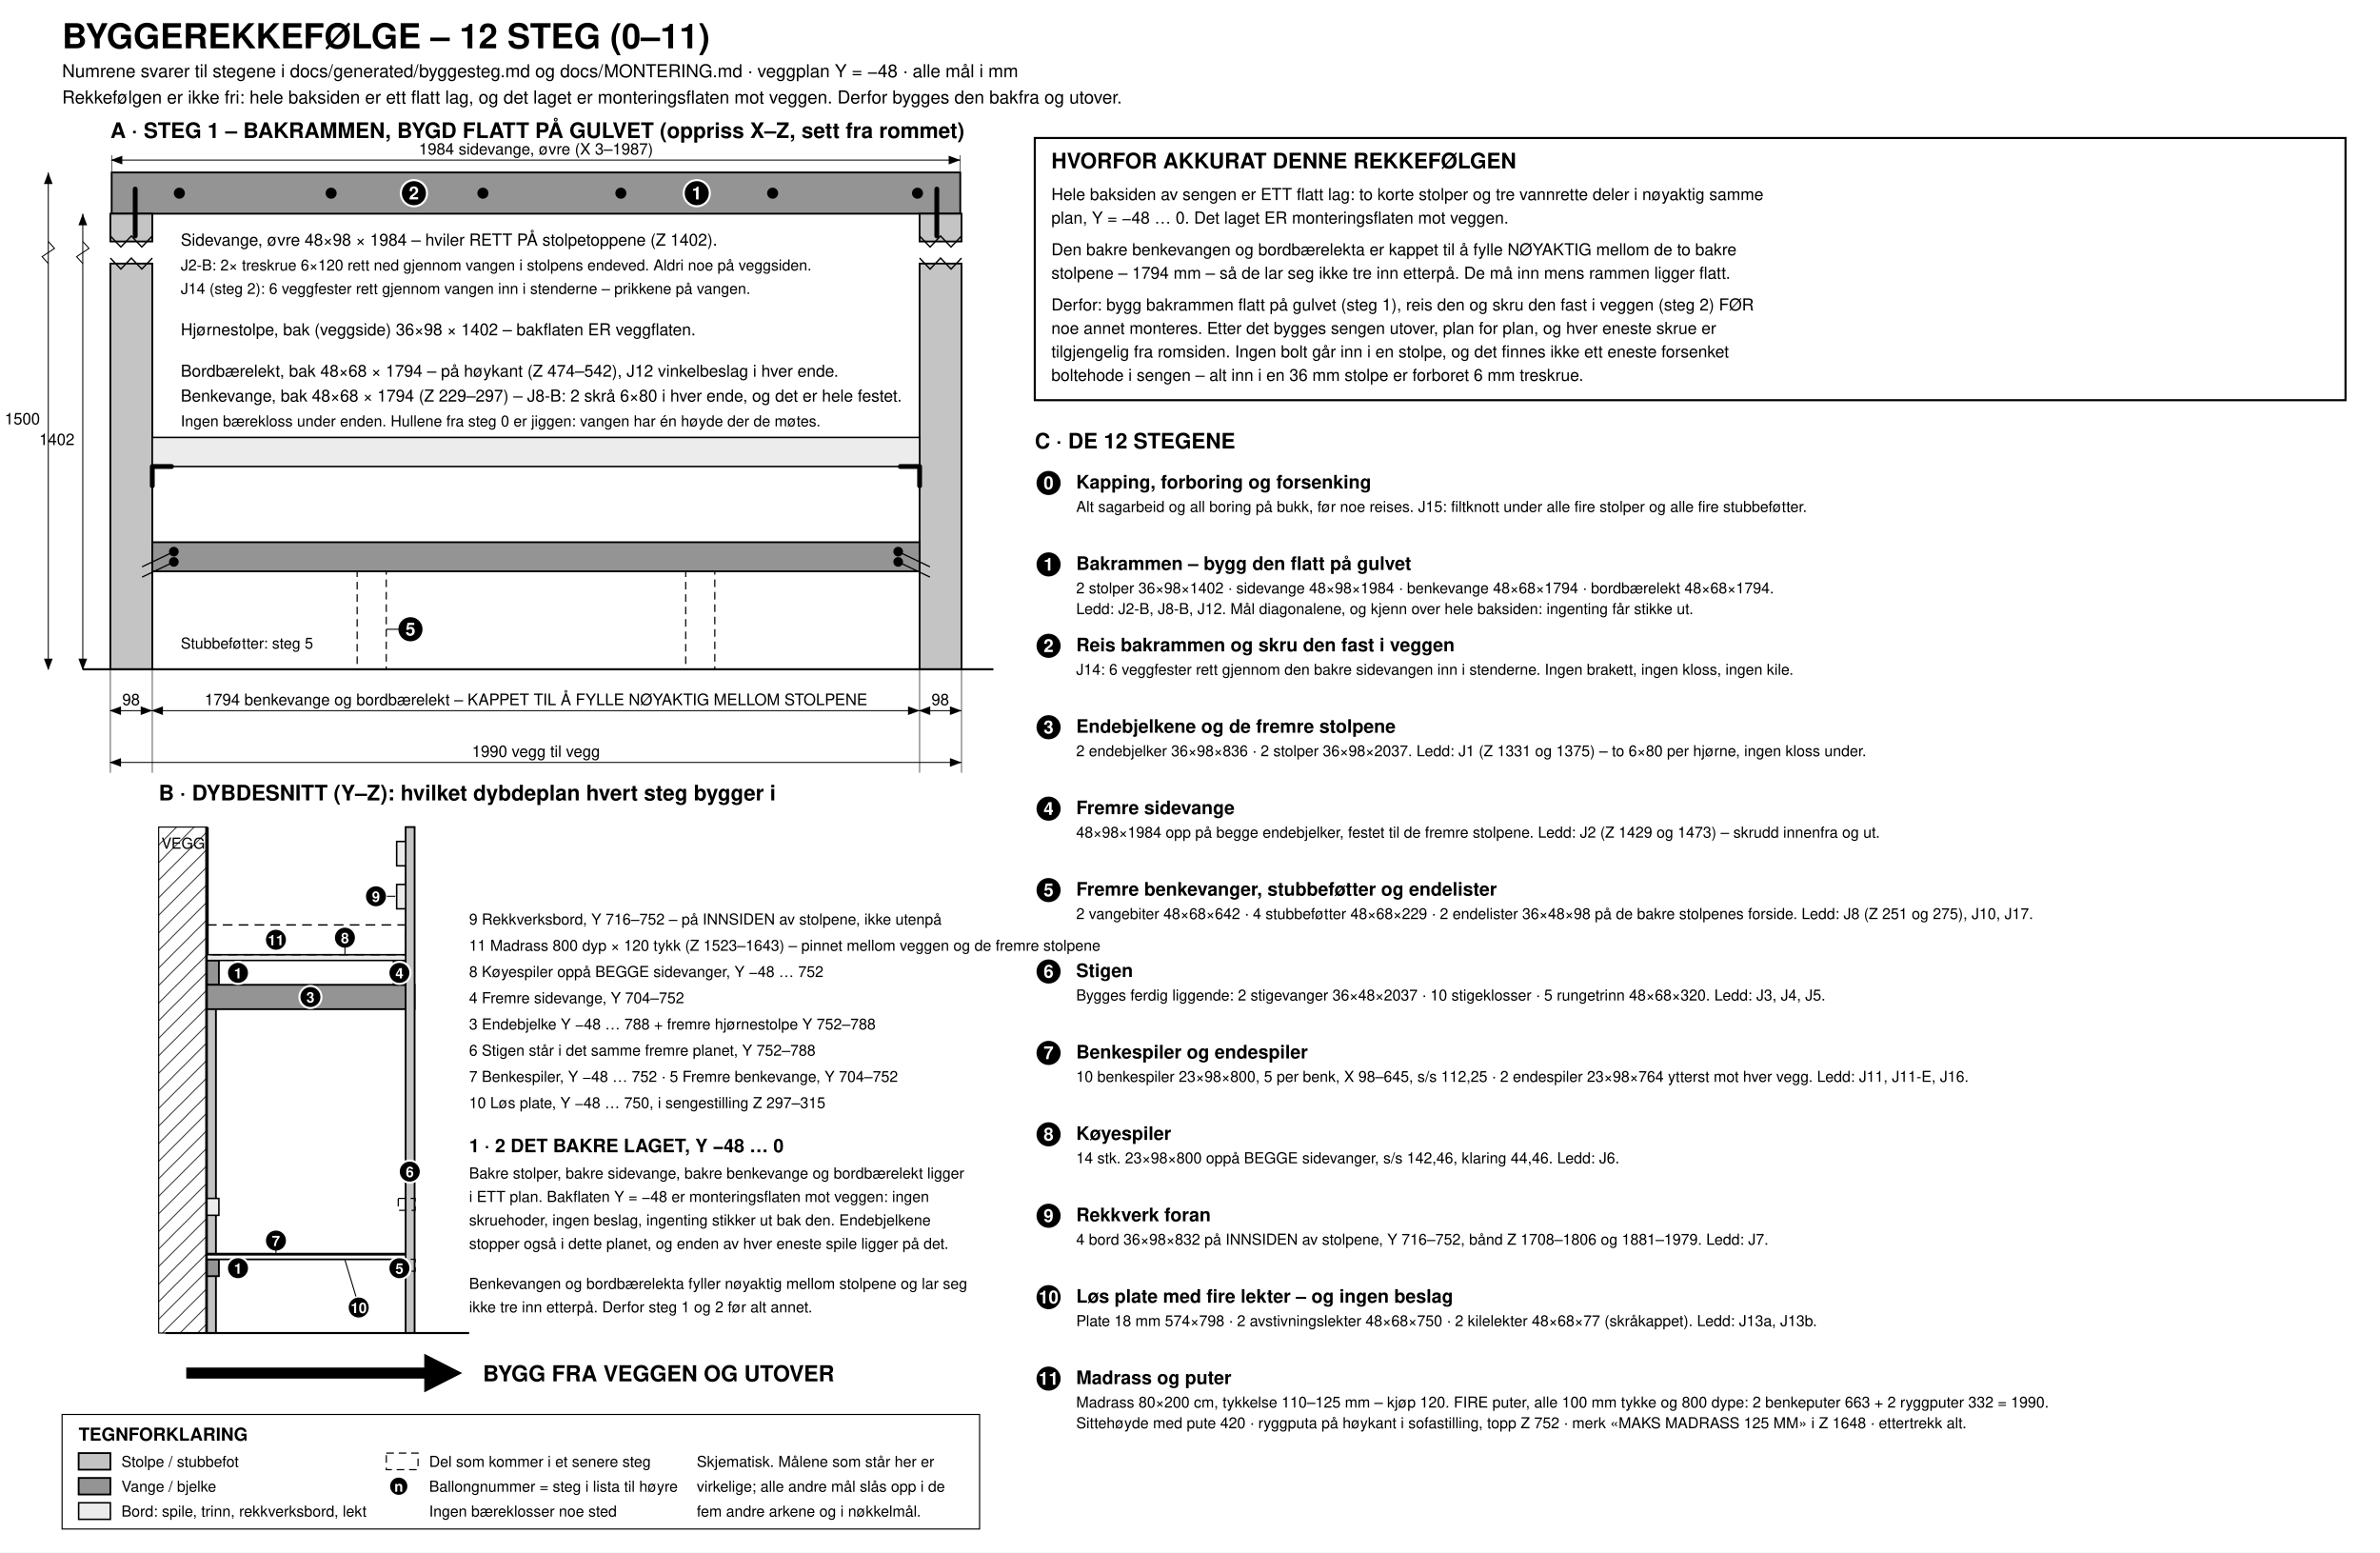
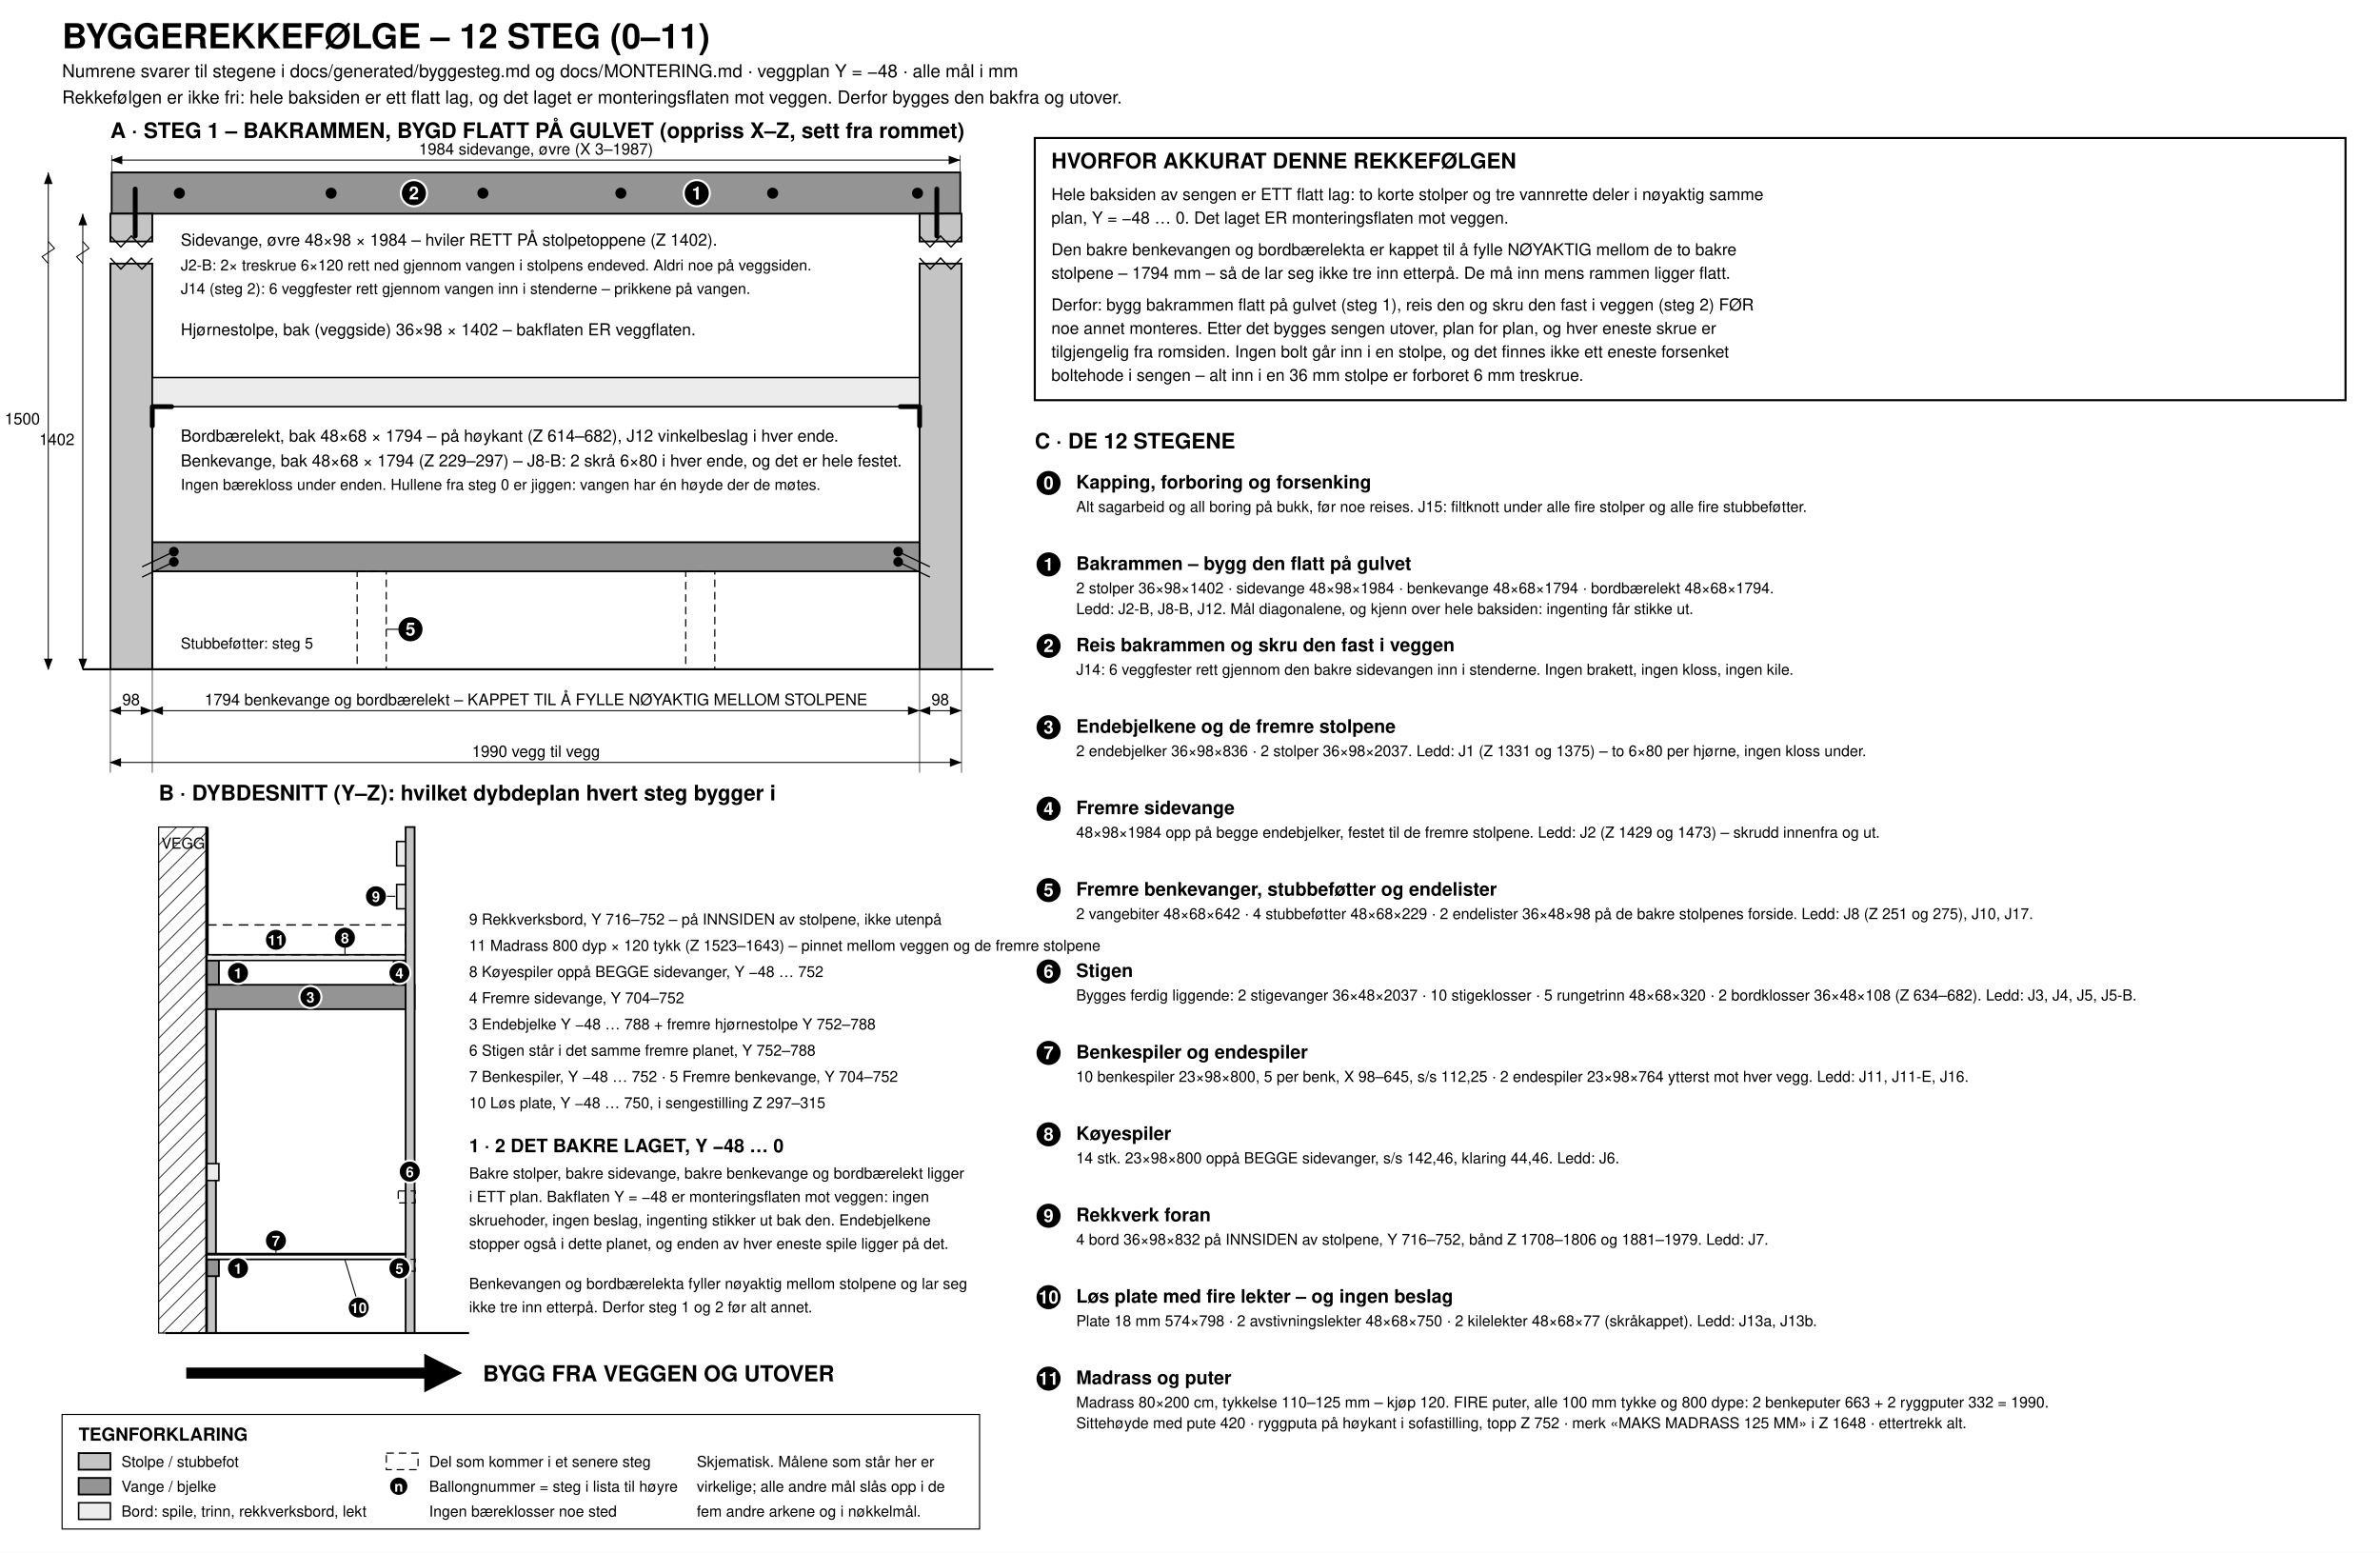
<svg xmlns="http://www.w3.org/2000/svg" viewBox="0 150 3450 2250" width="1600">
  <defs>
    <marker id="aE" markerWidth="13" markerHeight="10" refX="12" refY="4.5" orient="auto">
      <path d="M0,0 L12,4.5 L0,9 z" fill="#000" />
    </marker>
    <marker id="aS" markerWidth="13" markerHeight="10" refX="1" refY="4.5" orient="auto">
      <path d="M12,0 L0,4.5 L12,9 z" fill="#000" />
    </marker>
    <pattern id="wallh" width="18" height="18" patternUnits="userSpaceOnUse" patternTransform="rotate(45)">
      <rect width="18" height="18" fill="#fff" />
      <line x1="0" y1="0" x2="0" y2="18" stroke="#000" stroke-width="2" />
    </pattern>
    <pattern id="hatch" width="14" height="14" patternUnits="userSpaceOnUse" patternTransform="rotate(45)">
      <rect width="14" height="14" fill="#dcdcdc" />
      <line x1="0" y1="0" x2="0" y2="14" stroke="#000" stroke-width="1.7" />
    </pattern>
  </defs>
  <style>
    svg  { background:#fff; }
    text { font-family:Helvetica,Arial,sans-serif; fill:#000; font-size:24px; }
    .ttl { font-size:50px; font-weight:bold; }
    .sub { font-size:26px; }
    .pt  { font-size:31px; font-weight:bold; }
    .st  { font-size:27px; font-weight:bold; }
    .lbl { font-size:24px; }
    .sml { font-size:22px; }
    .dm  { font-size:23px; }
    .leg { font-size:26px; font-weight:bold; }
    .arrowlbl { font-size:32px; font-weight:bold; }
    .bal   { fill:#000; stroke:#fff; stroke-width:3; }
    .baln  { font-size:26px; font-weight:bold; fill:#fff; }
    .baln2 { font-size:21px; font-weight:bold; fill:#fff; }
    .pst { fill:#c4c4c4; stroke:#000; stroke-width:2.6; }
    .rai { fill:#949494; stroke:#000; stroke-width:2.6; }
    .brd { fill:#ececec; stroke:#000; stroke-width:2.2; }
    .blk { fill:url(#hatch); stroke:#000; stroke-width:2.2; }
    .pnl { fill:#fbfbfb; stroke:#000; stroke-width:2.2; }
    .gho { fill:none; stroke:#000; stroke-width:1.7; stroke-dasharray:11 7; }
    .mat { fill:none; stroke:#000; stroke-width:2; stroke-dasharray:14 9; }
    .wall{ fill:url(#wallh); stroke:#000; stroke-width:1.6; }
    .wallface { stroke:#000; stroke-width:5; }
    .dim { fill:none; stroke:#000; stroke-width:1.4; }
    .ext { fill:none; stroke:#000; stroke-width:0.9; }
    .ldr { fill:none; stroke:#000; stroke-width:1.5; }
    .grd { stroke:#000; stroke-width:3; }
    .scr { fill:#000; stroke:none; }
    .scrl{ fill:none; stroke:#000; stroke-width:1.8; }
    .stll{ fill:none; stroke:#000; stroke-width:7; stroke-linejoin:round; stroke-linecap:round; }
    .bigarrow { stroke:#000; stroke-width:16; }
    .legbox { fill:none; stroke:#000; stroke-width:1.6; }
    .notebox{ fill:#fff; stroke:#000; stroke-width:3; }
    .brk { fill:none; stroke:#000; stroke-width:2; }
  </style>
  <rect x="0" y="150" width="3450" height="2250" fill="#ffffff" />
  <text x="90" y="220" class="ttl">BYGGEREKKEFØLGE – 12 STEG (0–11)</text>
  <text x="90" y="262" class="sub">Numrene svarer til stegene i docs/generated/byggesteg.md og docs/MONTERING.md · veggplan Y = −48 · alle mål i mm</text>
  <text x="90" y="300" class="sub">Rekkefølgen er ikke fri: hele baksiden er ett flatt lag, og det laget er monteringsflaten mot veggen. Derfor bygges den bakfra og utover.</text>
  <text x="160" y="350" class="pt" text-anchor="start">A · STEG 1 – BAKRAMMEN, BYGD FLATT PÅ GULVET (oppriss X–Z, sett fra rommet)</text>
  <line x1="161.86" y1="399" x2="161.86" y2="375" class="ext" />
  <line x1="1392" y1="399" x2="1392" y2="375" class="ext" />
  <line x1="161.86" y1="382" x2="1392" y2="382" class="dim" marker-start="url(#aS)" marker-end="url(#aE)" />
  <text x="777" y="374" class="dm" text-anchor="middle">1984  sidevange, øvre (X 3–1987)</text>
  <rect x="161.86" y="399.94" width="1230.14" height="59.76" class="rai" />
  <rect x="160" y="459.7" width="60.76" height="40.3" class="pst" />
  <rect x="160" y="532" width="60.76" height="588" class="pst" />
  <polyline points="160,492 175.19,508 190.38,492 205.57,508 220.76,492" class="brk" />
  <polyline points="160,524 175.19,540 190.38,524 205.57,540 220.76,524" class="brk" />
  <rect x="1333.04" y="459.7" width="60.76" height="40.3" class="pst" />
  <rect x="1333.04" y="532" width="60.76" height="588" class="pst" />
  <polyline points="1333.04,492 1348.23,508 1363.42,492 1378.61,508 1393.8,492" class="brk" />
  <polyline points="1333.04,524 1348.23,540 1363.42,524 1378.61,540 1393.8,524" class="brk" />
-   <rect x="220.76" y="783.96" width="1112.28" height="42.16" class="brd" />
+   <rect x="220.76" y="697.16" width="1112.28" height="42.16" class="brd" />
  <rect x="220.76" y="935.86" width="1112.28" height="42.16" class="rai" />
  <rect x="517.74" y="978.02" width="42.16" height="141.98" class="gho" />
  <rect x="994" y="978.02" width="42.16" height="141.98" class="gho" />
  <line x1="120" y1="1120" x2="1440" y2="1120" class="grd" />
  <line x1="196" y1="492" x2="196" y2="424" class="stll" />
  <line x1="1358" y1="492" x2="1358" y2="424" class="stll" />
  <circle cx="260" cy="430" r="8" class="scr" />
  <circle cx="480" cy="430" r="8" class="scr" />
  <circle cx="700" cy="430" r="8" class="scr" />
  <circle cx="900" cy="430" r="8" class="scr" />
  <circle cx="1120" cy="430" r="8" class="scr" />
  <circle cx="1330" cy="430" r="8" class="scr" />
  <line x1="252" y1="949.5" x2="206" y2="971.5" class="scrl" />
  <circle cx="252" cy="949.5" r="7" class="scr" />
  <line x1="252" y1="964.38" x2="206" y2="986.38" class="scrl" />
  <circle cx="252" cy="964.38" r="7" class="scr" />
  <line x1="1302" y1="949.5" x2="1348" y2="971.5" class="scrl" />
  <circle cx="1302" cy="949.5" r="7" class="scr" />
  <line x1="1302" y1="964.38" x2="1348" y2="986.38" class="scrl" />
  <circle cx="1302" cy="964.38" r="7" class="scr" />
-   <polyline points="248.76,826.12 220.76,826.12 220.76,854.12" class="stll" />
-   <polyline points="1305.04,826.12 1333.04,826.12 1333.04,854.12" class="stll" />
+   <polyline points="248.76,739.32 220.76,739.32 220.76,767.32" class="stll" />
+   <polyline points="1305.04,739.32 1333.04,739.32 1333.04,767.32" class="stll" />
  <circle cx="600" cy="430" r="19" class="bal" />
  <text x="600" y="439" class="baln" text-anchor="middle">2</text>
  <circle cx="1010" cy="430" r="19" class="bal" />
  <text x="1010" y="439" class="baln" text-anchor="middle">1</text>
  <circle cx="595" cy="1062" r="19" class="bal" />
  <text x="595" y="1071" class="baln" text-anchor="middle">5</text>
  <line x1="578" y1="1062" x2="560" y2="1062" class="ldr" />
  <text x="262" y="506" class="lbl" text-anchor="start">Sidevange, øvre 48×98 × 1984 – hviler RETT PÅ stolpetoppene (Z 1402).</text>
  <text x="262" y="542" class="sml" text-anchor="start">J2-B: 2× treskrue 6×120 rett ned gjennom vangen i stolpens endeved. Aldri noe på veggsiden.</text>
  <text x="262" y="576" class="sml" text-anchor="start">J14 (steg 2): 6 veggfester rett gjennom vangen inn i stenderne – prikkene på vangen.</text>
  <text x="262" y="636" class="lbl" text-anchor="start">Hjørnestolpe, bak (veggside) 36×98 × 1402 – bakflaten ER veggflaten.</text>
-   <text x="262" y="696" class="lbl" text-anchor="start">Bordbærelekt, bak 48×68 × 1794 – på høykant (Z 474–542), J12 vinkelbeslag i hver ende.</text>
-   <text x="262" y="732" class="lbl" text-anchor="start">Benkevange, bak 48×68 × 1794 (Z 229–297) – J8-B: 2 skrå 6×80 i hver ende, og det er hele festet.</text>
-   <text x="262" y="768" class="sml" text-anchor="start">Ingen bærekloss under enden. Hullene fra steg 0 er jiggen: vangen har én høyde der de møtes.</text>
+   <text x="262" y="790" class="lbl" text-anchor="start">Bordbærelekt, bak 48×68 × 1794 – på høykant (Z 614–682), J12 vinkelbeslag i hver ende.</text>
+   <text x="262" y="826" class="lbl" text-anchor="start">Benkevange, bak 48×68 × 1794 (Z 229–297) – J8-B: 2 skrå 6×80 i hver ende, og det er hele festet.</text>
+   <text x="262" y="860" class="sml" text-anchor="start">Ingen bærekloss under enden. Hullene fra steg 0 er jiggen: vangen har én høyde der de møtes.</text>
  <text x="262" y="1090" class="sml" text-anchor="start">Stubbeføtter: steg 5</text>
  <line x1="160" y1="1120" x2="160" y2="1270" class="ext" />
  <line x1="220.76" y1="1120" x2="220.76" y2="1270" class="ext" />
  <line x1="1333.04" y1="1120" x2="1333.04" y2="1270" class="ext" />
  <line x1="1393.8" y1="1120" x2="1393.8" y2="1270" class="ext" />
  <line x1="160" y1="1180" x2="220.76" y2="1180" class="dim" marker-start="url(#aS)" marker-end="url(#aE)" />
  <text x="190" y="1172" class="dm" text-anchor="middle">98</text>
  <line x1="220.76" y1="1180" x2="1333.04" y2="1180" class="dim" marker-start="url(#aS)" marker-end="url(#aE)" />
  <text x="777" y="1172" class="dm" text-anchor="middle">1794  benkevange og bordbærelekt – KAPPET TIL Å FYLLE NØYAKTIG MELLOM STOLPENE</text>
  <line x1="1333.04" y1="1180" x2="1393.8" y2="1180" class="dim" marker-start="url(#aS)" marker-end="url(#aE)" />
  <text x="1363" y="1172" class="dm" text-anchor="middle">98</text>
  <line x1="160" y1="1255" x2="1393.8" y2="1255" class="dim" marker-start="url(#aS)" marker-end="url(#aE)" />
  <text x="777" y="1247" class="dm" text-anchor="middle">1990  vegg til vegg</text>
  <line x1="120" y1="1120" x2="120" y2="459.7" class="dim" marker-start="url(#aS)" marker-end="url(#aE)" />
  <polyline points="120,532 111,522 129,510 120,500" class="dim" />
  <text x="108" y="795" class="dm" text-anchor="end">1402</text>
  <line x1="70" y1="1120" x2="70" y2="399.94" class="dim" marker-start="url(#aS)" marker-end="url(#aE)" />
  <polyline points="70,532 61,522 79,510 70,500" class="dim" />
  <text x="58" y="765" class="dm" text-anchor="end">1500</text>
  <text x="230" y="1310" class="pt" text-anchor="start">B · DYBDESNITT (Y–Z): hvilket dybdeplan hvert steg bygger i</text>
  <rect x="230" y="1348.68" width="70" height="733.32" class="wall" />
  <line x1="300" y1="1348.68" x2="300" y2="2082" class="wallface" />
  <text x="234" y="1380" class="sml" text-anchor="start">VEGG</text>
  <rect x="300" y="1577.28" width="13" height="504.72" class="pst" />
  <rect x="300" y="1541.98" width="17.3" height="35.3" class="rai" />
  <rect x="300" y="1975.08" width="17.3" height="24.48" class="rai" />
-   <rect x="300" y="1886.88" width="17.3" height="24.48" class="brd" />
+   <rect x="300" y="1836.48" width="17.3" height="24.48" class="brd" />
  <rect x="300" y="1577.28" width="301" height="35.3" class="rai" />
  <rect x="588" y="1348.68" width="13" height="733.32" class="pst" />
  <rect x="570.7" y="1541.98" width="17.3" height="35.3" class="rai" />
  <rect x="570.7" y="1975.08" width="17.3" height="24.48" class="rai" />
  <rect x="577.28" y="1975.08" width="24.48" height="17.28" class="gho" />
-   <rect x="577.28" y="1886.88" width="24.48" height="17.28" class="gho" />
+   <rect x="577.28" y="1876.08" width="24.48" height="17.28" class="gho" />
  <rect x="300" y="1966.8" width="288" height="8.28" class="brd" />
  <rect x="300" y="1533.72" width="288" height="8.28" class="brd" />
  <rect x="300" y="1490.52" width="288" height="43.2" class="mat" />
  <rect x="575" y="1431.84" width="13" height="35.3" class="brd" />
  <rect x="575" y="1369.56" width="13" height="35.3" class="brd" />
  <rect x="300" y="1968.6" width="288" height="6.5" class="pnl" />
  <line x1="240" y1="2082" x2="680" y2="2082" class="grd" />
  <circle cx="345" cy="1560" r="16" class="bal" />
  <text x="345" y="1568" class="baln2" text-anchor="middle">1</text>
  <circle cx="345" cy="1988" r="16" class="bal" />
  <text x="345" y="1996" class="baln2" text-anchor="middle">1</text>
  <circle cx="450" cy="1595" r="16" class="bal" />
  <text x="450" y="1603" class="baln2" text-anchor="middle">3</text>
  <circle cx="579" cy="1560" r="16" class="bal" />
  <text x="579" y="1568" class="baln2" text-anchor="middle">4</text>
  <circle cx="579" cy="1988" r="16" class="bal" />
  <text x="579" y="1996" class="baln2" text-anchor="middle">5</text>
  <circle cx="594" cy="1848" r="16" class="bal" />
  <text x="594" y="1856" class="baln2" text-anchor="middle">6</text>
  <circle cx="400" cy="1948" r="16" class="bal" />
  <text x="400" y="1956" class="baln2" text-anchor="middle">7</text>
  <line x1="400" y1="1958" x2="400" y2="1966" class="ldr" />
  <circle cx="500" cy="1509" r="16" class="bal" />
  <text x="500" y="1517" class="baln2" text-anchor="middle">8</text>
  <line x1="500" y1="1519" x2="500" y2="1534" class="ldr" />
  <circle cx="545" cy="1449" r="16" class="bal" />
  <text x="545" y="1457" class="baln2" text-anchor="middle">9</text>
  <line x1="561" y1="1449" x2="573" y2="1449" class="ldr" />
  <circle cx="520" cy="2045" r="16" class="bal" />
  <text x="520" y="2053" class="baln2" text-anchor="middle">10</text>
  <line x1="516" y1="2029" x2="500" y2="1976" class="ldr" />
  <circle cx="400" cy="1512" r="16" class="bal" />
  <text x="400" y="1520" class="baln2" text-anchor="middle">11</text>
  <text x="680" y="1490" class="sml" text-anchor="start">9   Rekkverksbord, Y 716–752 – på INNSIDEN av stolpene, ikke utenpå</text>
  <text x="680" y="1528" class="sml" text-anchor="start">11  Madrass 800 dyp × 120 tykk (Z 1523–1643) – pinnet mellom veggen og de fremre stolpene</text>
  <text x="680" y="1566" class="sml" text-anchor="start">8   Køyespiler oppå BEGGE sidevanger, Y −48 … 752</text>
  <text x="680" y="1604" class="sml" text-anchor="start">4   Fremre sidevange, Y 704–752</text>
  <text x="680" y="1642" class="sml" text-anchor="start">3   Endebjelke Y −48 … 788 + fremre hjørnestolpe Y 752–788</text>
  <text x="680" y="1680" class="sml" text-anchor="start">6   Stigen står i det samme fremre planet, Y 752–788</text>
  <text x="680" y="1718" class="sml" text-anchor="start">7   Benkespiler, Y −48 … 752 · 5 Fremre benkevange, Y 704–752</text>
  <text x="680" y="1756" class="sml" text-anchor="start">10  Løs plate, Y −48 … 750, i sengestilling Z 297–315</text>
  <text x="680" y="1820" class="st" text-anchor="start">1 · 2   DET BAKRE LAGET, Y −48 … 0</text>
  <text x="680" y="1858" class="sml" text-anchor="start">Bakre stolper, bakre sidevange, bakre benkevange og bordbærelekt ligger</text>
  <text x="680" y="1892" class="sml" text-anchor="start">i ETT plan. Bakflaten Y = −48 er monteringsflaten mot veggen: ingen</text>
  <text x="680" y="1926" class="sml" text-anchor="start">skruehoder, ingen beslag, ingenting stikker ut bak den. Endebjelkene</text>
  <text x="680" y="1960" class="sml" text-anchor="start">stopper også i dette planet, og enden av hver eneste spile ligger på det.</text>
  <text x="680" y="2018" class="sml" text-anchor="start">Benkevangen og bordbærelekta fyller nøyaktig mellom stolpene og lar seg</text>
  <text x="680" y="2052" class="sml" text-anchor="start">ikke tre inn etterpå. Derfor steg 1 og 2 før alt annet.</text>
  <line x1="270" y1="2140" x2="620" y2="2140" class="bigarrow" />
  <polygon points="670,2140 615,2112 615,2168" class="scr" />
  <text x="700" y="2152" class="arrowlbl" text-anchor="start">BYGG FRA VEGGEN OG UTOVER</text>
  <rect x="1500" y="350" width="1900" height="380" class="notebox" />
  <text x="1524" y="394" class="pt" text-anchor="start">HVORFOR AKKURAT DENNE REKKEFØLGEN</text>
  <text x="1524" y="440" class="lbl" text-anchor="start">Hele baksiden av sengen er ETT flatt lag: to korte stolper og tre vannrette deler i nøyaktig samme</text>
  <text x="1524" y="474" class="lbl" text-anchor="start">plan, Y = −48 … 0. Det laget ER monteringsflaten mot veggen.</text>
  <text x="1524" y="520" class="lbl" text-anchor="start">Den bakre benkevangen og bordbærelekta er kappet til å fylle NØYAKTIG mellom de to bakre</text>
  <text x="1524" y="554" class="lbl" text-anchor="start">stolpene – 1794 mm – så de lar seg ikke tre inn etterpå. De må inn mens rammen ligger flatt.</text>
  <text x="1524" y="600" class="lbl" text-anchor="start">Derfor: bygg bakrammen flatt på gulvet (steg 1), reis den og skru den fast i veggen (steg 2) FØR</text>
  <text x="1524" y="634" class="lbl" text-anchor="start">noe annet monteres. Etter det bygges sengen utover, plan for plan, og hver eneste skrue er</text>
  <text x="1524" y="668" class="lbl" text-anchor="start">tilgjengelig fra romsiden. Ingen bolt går inn i en stolpe, og det finnes ikke ett eneste forsenket</text>
  <text x="1524" y="702" class="lbl" text-anchor="start">boltehode i sengen – alt inn i en 36 mm stolpe er forboret 6 mm treskrue.</text>
  <text x="1500" y="800" class="pt" text-anchor="start">C · DE 12 STEGENE</text>
  <circle cx="1520" cy="850" r="19" class="bal" />
  <text x="1520" y="859" class="baln" text-anchor="middle">0</text>
  <text x="1560" y="858" class="st" text-anchor="start">Kapping, forboring og forsenking</text>
  <text x="1560" y="892" class="sml" text-anchor="start">Alt sagarbeid og all boring på bukk, før noe reises. J15: filtknott under alle fire stolper og alle fire stubbeføtter.</text>
  <circle cx="1520" cy="968" r="19" class="bal" />
  <text x="1520" y="977" class="baln" text-anchor="middle">1</text>
  <text x="1560" y="976" class="st" text-anchor="start">Bakrammen – bygg den flatt på gulvet</text>
  <text x="1560" y="1010" class="sml" text-anchor="start">2 stolper 36×98×1402 · sidevange 48×98×1984 · benkevange 48×68×1794 · bordbærelekt 48×68×1794.</text>
  <text x="1560" y="1040" class="sml" text-anchor="start">Ledd: J2-B, J8-B, J12.  Mål diagonalene, og kjenn over hele baksiden: ingenting får stikke ut.</text>
  <circle cx="1520" cy="1086" r="19" class="bal" />
  <text x="1520" y="1095" class="baln" text-anchor="middle">2</text>
  <text x="1560" y="1094" class="st" text-anchor="start">Reis bakrammen og skru den fast i veggen</text>
  <text x="1560" y="1128" class="sml" text-anchor="start">J14: 6 veggfester rett gjennom den bakre sidevangen inn i stenderne. Ingen brakett, ingen kloss, ingen kile.</text>
  <circle cx="1520" cy="1204" r="19" class="bal" />
  <text x="1520" y="1213" class="baln" text-anchor="middle">3</text>
  <text x="1560" y="1212" class="st" text-anchor="start">Endebjelkene og de fremre stolpene</text>
  <text x="1560" y="1246" class="sml" text-anchor="start">2 endebjelker 36×98×836 · 2 stolper 36×98×2037. Ledd: J1 (Z 1331 og 1375) – to 6×80 per hjørne, ingen kloss under.</text>
  <circle cx="1520" cy="1322" r="19" class="bal" />
  <text x="1520" y="1331" class="baln" text-anchor="middle">4</text>
  <text x="1560" y="1330" class="st" text-anchor="start">Fremre sidevange</text>
  <text x="1560" y="1364" class="sml" text-anchor="start">48×98×1984 opp på begge endebjelker, festet til de fremre stolpene.  Ledd: J2 (Z 1429 og 1473) – skrudd innenfra og ut.</text>
  <circle cx="1520" cy="1440" r="19" class="bal" />
  <text x="1520" y="1449" class="baln" text-anchor="middle">5</text>
  <text x="1560" y="1448" class="st" text-anchor="start">Fremre benkevanger, stubbeføtter og endelister</text>
  <text x="1560" y="1482" class="sml" text-anchor="start">2 vangebiter 48×68×642 · 4 stubbeføtter 48×68×229 · 2 endelister 36×48×98 på de bakre stolpenes forside.  Ledd: J8 (Z 251 og 275), J10, J17.</text>
  <circle cx="1520" cy="1558" r="19" class="bal" />
  <text x="1520" y="1567" class="baln" text-anchor="middle">6</text>
  <text x="1560" y="1566" class="st" text-anchor="start">Stigen</text>
-   <text x="1560" y="1600" class="sml" text-anchor="start">Bygges ferdig liggende: 2 stigevanger 36×48×2037 · 10 stigeklosser · 5 rungetrinn 48×68×320.  Ledd: J3, J4, J5.</text>
+   <text x="1560" y="1600" class="sml" text-anchor="start">Bygges ferdig liggende: 2 stigevanger 36×48×2037 · 10 stigeklosser · 5 rungetrinn 48×68×320 · 2 bordklosser 36×48×108 (Z 634–682).  Ledd: J3, J4, J5, J5-B.</text>
  <circle cx="1520" cy="1676" r="19" class="bal" />
  <text x="1520" y="1685" class="baln" text-anchor="middle">7</text>
  <text x="1560" y="1684" class="st" text-anchor="start">Benkespiler og endespiler</text>
  <text x="1560" y="1718" class="sml" text-anchor="start">10 benkespiler 23×98×800, 5 per benk, X 98–645, s/s 112,25 · 2 endespiler 23×98×764 ytterst mot hver vegg.  Ledd: J11, J11-E, J16.</text>
  <circle cx="1520" cy="1794" r="19" class="bal" />
  <text x="1520" y="1803" class="baln" text-anchor="middle">8</text>
  <text x="1560" y="1802" class="st" text-anchor="start">Køyespiler</text>
  <text x="1560" y="1836" class="sml" text-anchor="start">14 stk. 23×98×800 oppå BEGGE sidevanger, s/s 142,46, klaring 44,46.  Ledd: J6.</text>
  <circle cx="1520" cy="1912" r="19" class="bal" />
  <text x="1520" y="1921" class="baln" text-anchor="middle">9</text>
  <text x="1560" y="1920" class="st" text-anchor="start">Rekkverk foran</text>
  <text x="1560" y="1954" class="sml" text-anchor="start">4 bord 36×98×832 på INNSIDEN av stolpene, Y 716–752, bånd Z 1708–1806 og 1881–1979.  Ledd: J7.</text>
  <circle cx="1520" cy="2030" r="19" class="bal" />
  <text x="1520" y="2039" class="baln" text-anchor="middle">10</text>
  <text x="1560" y="2038" class="st" text-anchor="start">Løs plate med fire lekter – og ingen beslag</text>
  <text x="1560" y="2072" class="sml" text-anchor="start">Plate 18 mm 574×798 · 2 avstivningslekter 48×68×750 · 2 kilelekter 48×68×77 (skråkappet).  Ledd: J13a, J13b.</text>
  <circle cx="1520" cy="2148" r="19" class="bal" />
  <text x="1520" y="2157" class="baln" text-anchor="middle">11</text>
  <text x="1560" y="2156" class="st" text-anchor="start">Madrass og puter</text>
  <text x="1560" y="2190" class="sml" text-anchor="start">Madrass 80×200 cm, tykkelse 110–125 mm – kjøp 120. FIRE puter, alle 100 mm tykke og 800 dype: 2 benkeputer 663 + 2 ryggputer 332 = 1990.</text>
  <text x="1560" y="2220" class="sml" text-anchor="start">Sittehøyde med pute 420 · ryggputa på høykant i sofastilling, topp Z 752 · merk «MAKS MADRASS 125 MM» i Z 1648 · ettertrekk alt.</text>
  <rect x="90" y="2200" width="1330" height="166" class="legbox" />
  <text x="114" y="2238" class="leg" text-anchor="start">TEGNFORKLARING</text>
  <rect x="114" y="2256" width="46" height="24" class="pst" />
  <text x="176" y="2276" class="sml" text-anchor="start">Stolpe / stubbefot</text>
  <rect x="114" y="2292" width="46" height="24" class="rai" />
  <text x="176" y="2312" class="sml" text-anchor="start">Vange / bjelke</text>
  <rect x="114" y="2328" width="46" height="24" class="brd" />
  <text x="176" y="2348" class="sml" text-anchor="start">Bord: spile, trinn, rekkverksbord, lekt</text>
  <rect x="560" y="2256" width="46" height="24" class="gho" />
  <text x="622" y="2276" class="sml" text-anchor="start">Del som kommer i et senere steg</text>
  <circle cx="578" cy="2304" r="14" class="bal" />
  <text x="578" y="2312" class="baln2" text-anchor="middle">n</text>
  <text x="622" y="2312" class="sml" text-anchor="start">Ballongnummer = steg i lista til høyre</text>
  <text x="622" y="2348" class="sml" text-anchor="start">Ingen bæreklosser noe sted</text>
  <text x="1010" y="2276" class="sml" text-anchor="start">Skjematisk. Målene som står her er</text>
  <text x="1010" y="2312" class="sml" text-anchor="start">virkelige; alle andre mål slås opp i de</text>
  <text x="1010" y="2348" class="sml" text-anchor="start">fem andre arkene og i nøkkelmål.</text>
</svg>
